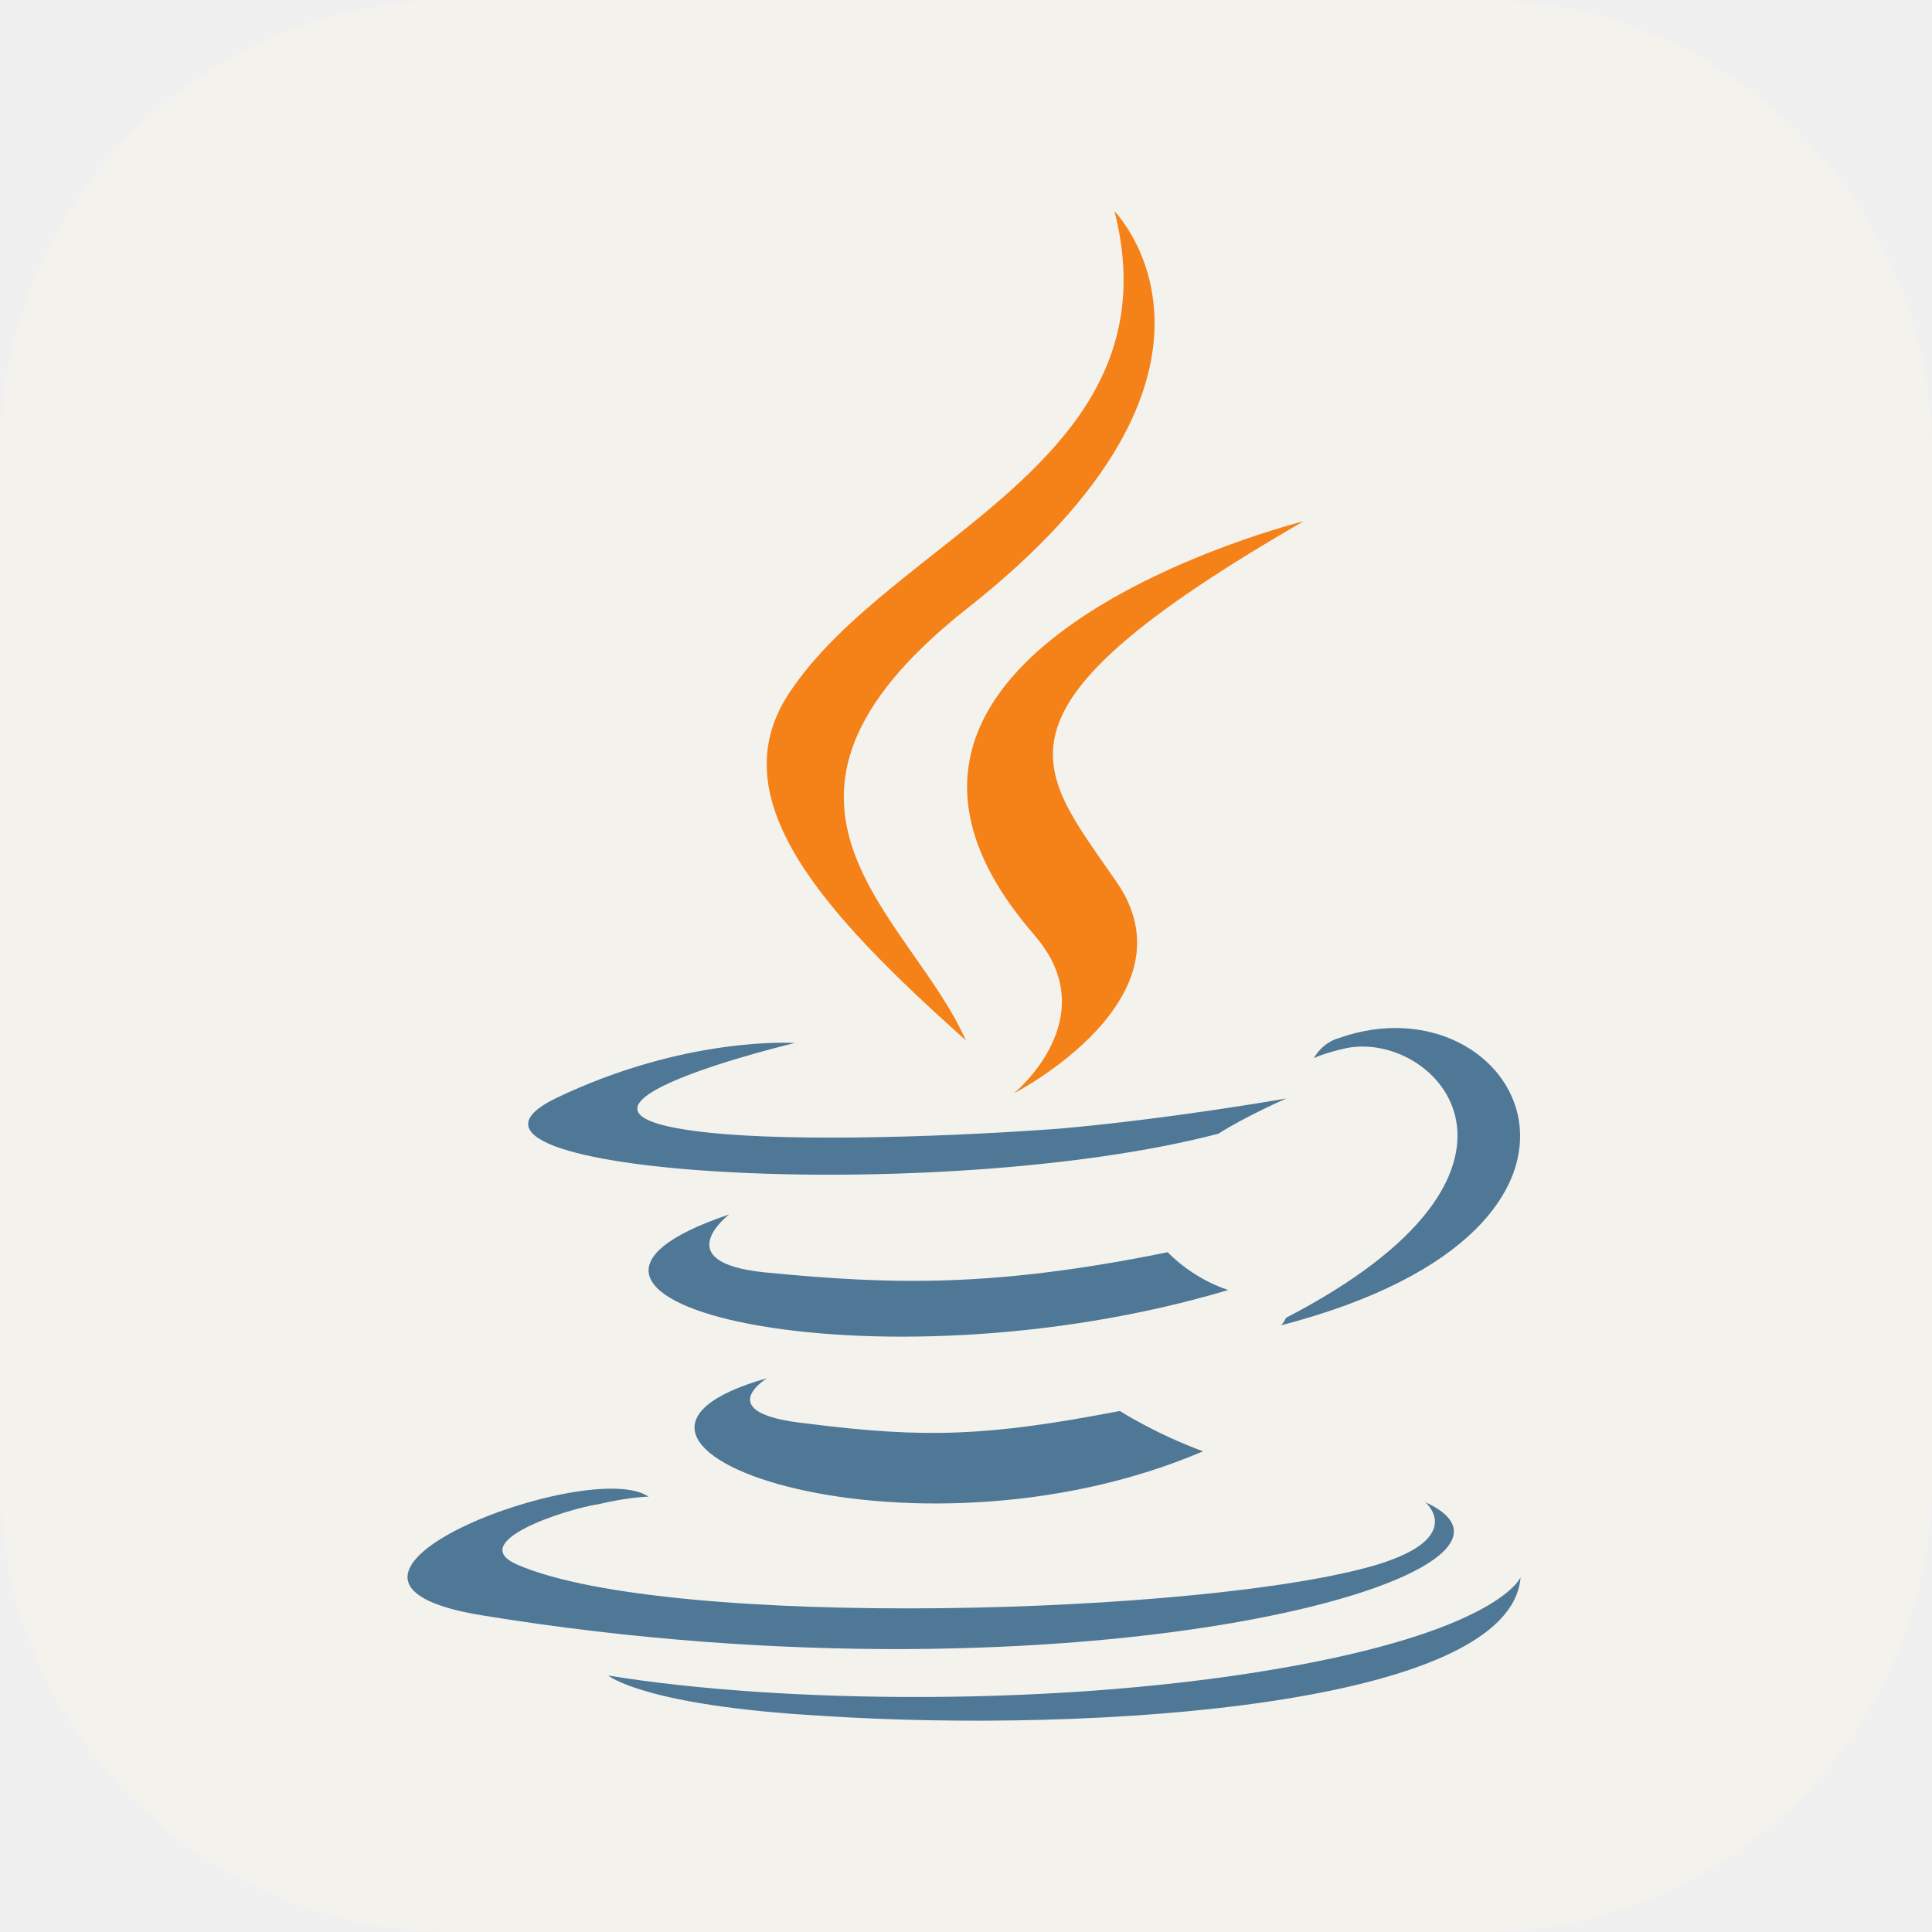
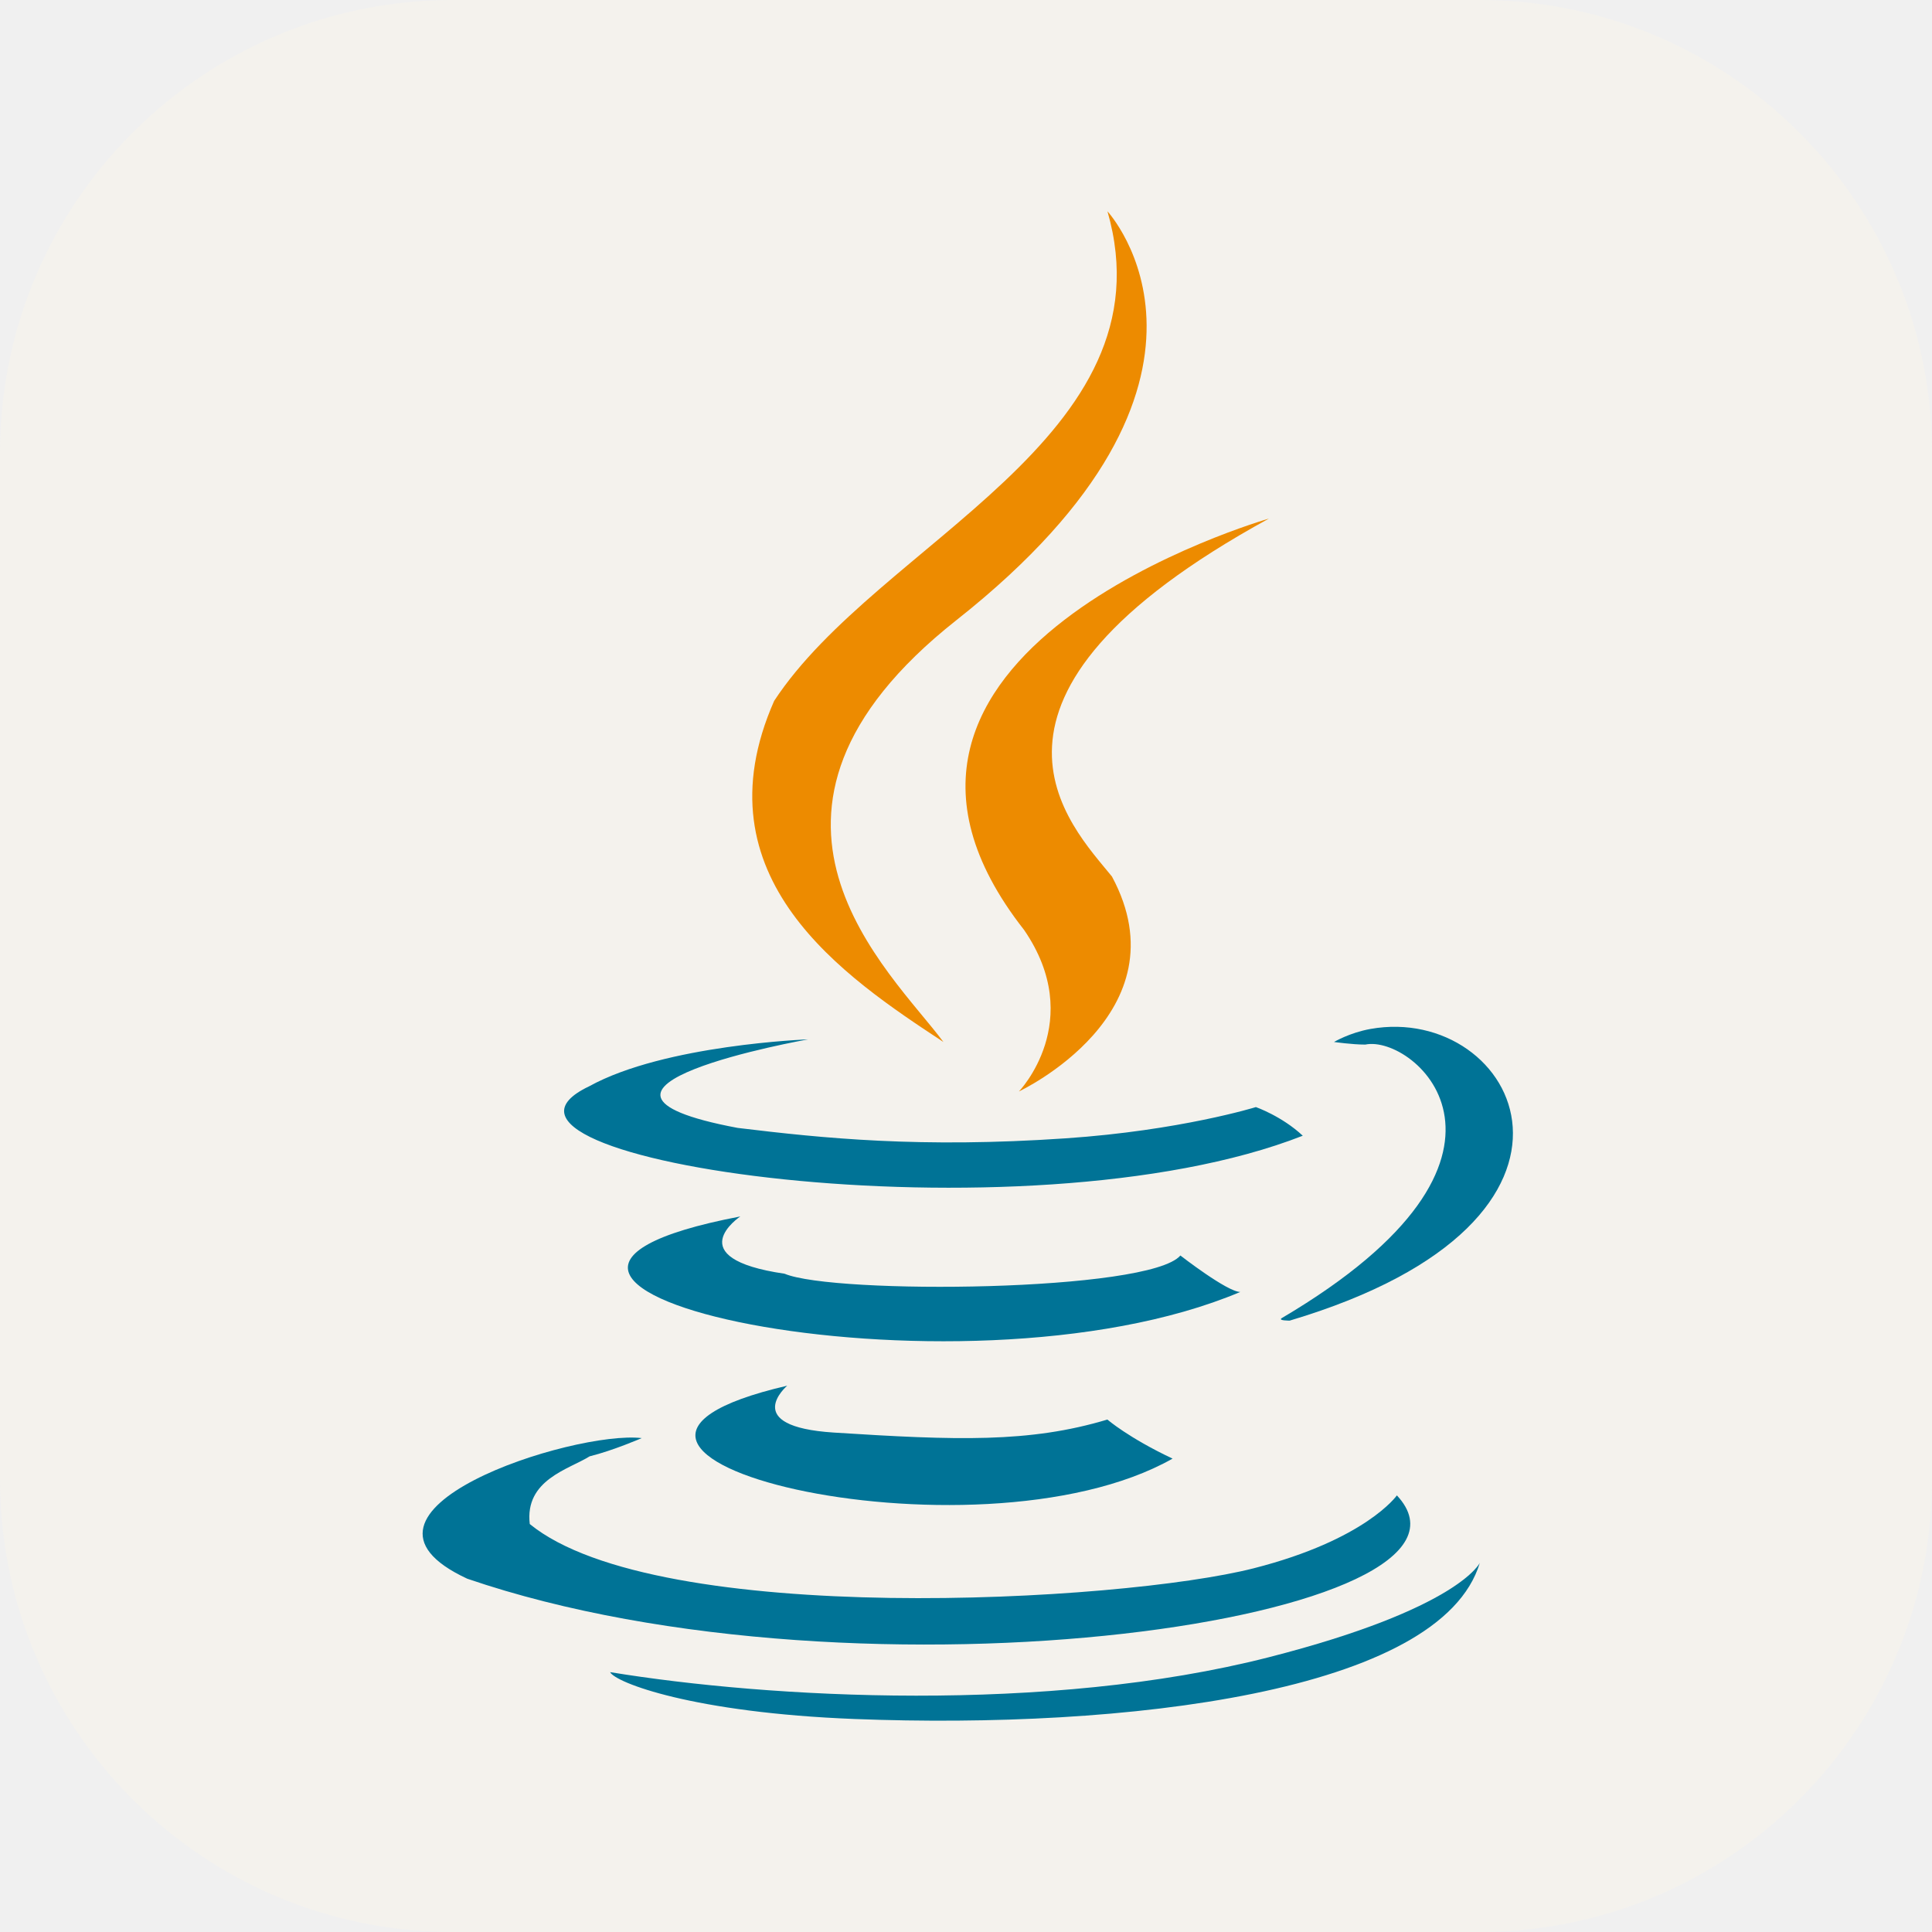
- <svg xmlns="http://www.w3.org/2000/svg" width="256" height="256" fill="none" viewBox="0 0 256 256">
-   <rect width="256" height="256" fill="#F4F2ED" rx="60" />
-   <path fill="#4E7896" d="M101.634 182.619C101.634 182.619 93.955 187.293 106.979 188.63C122.707 190.634 131.023 190.299 148.386 186.962C148.386 186.962 153.06 189.971 159.406 192.306C120.331 209.002 70.909 191.304 101.634 182.619ZM96.625 160.914C96.625 160.914 88.275 167.26 101.299 168.593C118.327 170.262 131.69 170.597 154.732 165.926C154.732 165.926 157.741 169.267 162.747 170.936C115.664 184.961 62.898 172.269 96.625 160.917V160.914ZM188.795 198.984C188.795 198.984 194.471 203.658 182.449 207.334C160.073 214.012 88.61 216.019 68.573 207.334C61.564 204.325 74.92 199.982 79.259 199.319C83.601 198.317 85.937 198.317 85.937 198.317C78.257 192.973 34.842 209.337 63.896 214.046C143.709 227.073 209.499 208.37 188.792 199.018L188.795 198.984ZM105.307 138.203C105.307 138.203 68.905 146.888 92.279 149.89C102.298 151.223 122 150.892 140.368 149.555C155.396 148.221 170.458 145.548 170.458 145.548C170.458 145.548 165.113 147.886 161.441 150.222C124.342 159.915 53.211 155.573 73.583 145.554C90.953 137.204 105.307 138.203 105.307 138.203V138.203ZM170.423 174.604C207.83 155.234 190.46 136.534 178.438 138.873C175.429 139.54 174.096 140.207 174.096 140.207C174.096 140.207 175.097 138.203 177.436 137.54C201.145 129.19 219.849 162.586 169.757 175.61C169.757 175.61 170.092 175.275 170.423 174.608V174.604ZM108.979 227.364C145.046 229.703 200.147 226.03 201.484 208.995C201.484 208.995 198.817 215.673 171.764 220.683C141.042 226.359 102.968 225.692 80.596 222.016C80.596 222.016 85.27 226.023 108.982 227.36L108.979 227.364Z" />
-   <path fill="#F58219" d="M147.685 28C147.685 28 168.389 49.039 127.983 80.759C95.589 106.472 120.632 121.168 127.983 137.861C108.948 120.833 95.261 105.802 104.606 91.776C118.331 71.083 156.062 61.064 147.685 28ZM137 123.842C146.683 134.862 134.333 144.881 134.333 144.881C134.333 144.881 159.044 132.195 147.692 116.494C137.338 101.466 129.324 94.118 172.738 69.069C172.738 69.069 104.277 86.097 137.007 123.835L137 123.842Z" />
+ <svg xmlns="http://www.w3.org/2000/svg" width="256" height="256" viewBox="0 0 256 256" fill="none">
+   <g clip-path="url(#clip0_10_366)">
+     <path d="M196 0H60C26.863 0 0 26.863 0 60V196C0 229.137 26.863 256 60 256H196C229.137 256 256 229.137 256 196V60C256 26.863 229.137 0 196 0Z" fill="#F4F2ED" />
+     <path d="M104.307 183.613C104.307 183.613 97.95 189.023 110.504 189.824C126.734 190.859 136.396 191.204 146.734 188.098C146.734 188.098 149.52 190.514 155.373 193.274C129.15 208.111 65.662 192.584 104.307 183.613ZM98.096 161.185C98.096 161.185 89.815 166.706 103.962 168.776C110.518 171.536 152.267 171.191 156.408 166.361C156.408 166.361 162.619 171.191 164.344 171.191C126.734 187.063 51.171 170.156 98.096 161.185Z" fill="#007396" />
+     <path d="M135.704 123.231C143.985 135.307 135.014 144.623 135.014 144.623C135.014 144.623 157.096 134.272 147.34 116.146C141.915 109.429 124.663 92.522 168.138 68.715C168.138 68.715 106.721 86.312 135.704 123.231Z" fill="#ED8B00" />
+     <path d="M185.094 198.147C185.094 198.147 181.013 204.011 166.117 207.808C148.52 212.294 87.103 215.744 70.196 201.942C69.506 196.077 75.372 194.697 78.132 192.971C81.267 192.196 85.032 190.556 85.032 190.556C76.024 189.503 42.593 200.217 61.915 209.188C114.361 227.13 200.276 214.364 185.094 198.147ZM107.066 137.723C107.066 137.723 70.147 144.278 97.75 149.454C109.136 150.834 121.92 152.15 141.225 150.834C156.407 149.799 166.413 146.694 166.413 146.694C166.413 146.694 169.863 147.901 172.623 150.489C135.704 164.981 57.725 153.594 78.082 143.933C88.089 138.413 107.066 137.723 107.066 137.723ZM169.863 174.642C206.092 153.249 187.46 137.033 180.904 138.413C179.179 138.413 176.764 138.068 176.764 138.068C176.764 138.068 178.834 136.835 181.594 136.342C200.917 132.892 216.098 161.53 170.898 174.987C170.898 174.987 169.243 175.008 169.863 174.642Z" fill="#007396" />
+     <path d="M146.745 28C146.745 28 167.249 50.185 126.733 82.171C94.244 107.829 118.107 128.752 125.008 138.068C111.896 129.442 92.229 116.33 102.581 92.868C116.382 71.82 155.371 58.018 146.745 28Z" fill="#ED8B00" />
+     <path d="M113.278 227.778C148.817 229.158 190.912 224.328 196.087 207.076C196.087 207.076 193.327 213.149 168.141 219.589C138.811 227.088 101.892 225.018 80.844 221.567C81.534 222.948 91.821 226.945 113.278 227.778Z" fill="#007396" />
+   </g>
+   <defs>
+     <clipPath id="clip0_10_366">
+       <rect width="256" height="256" fill="white" />
+     </clipPath>
+   </defs>
</svg>
